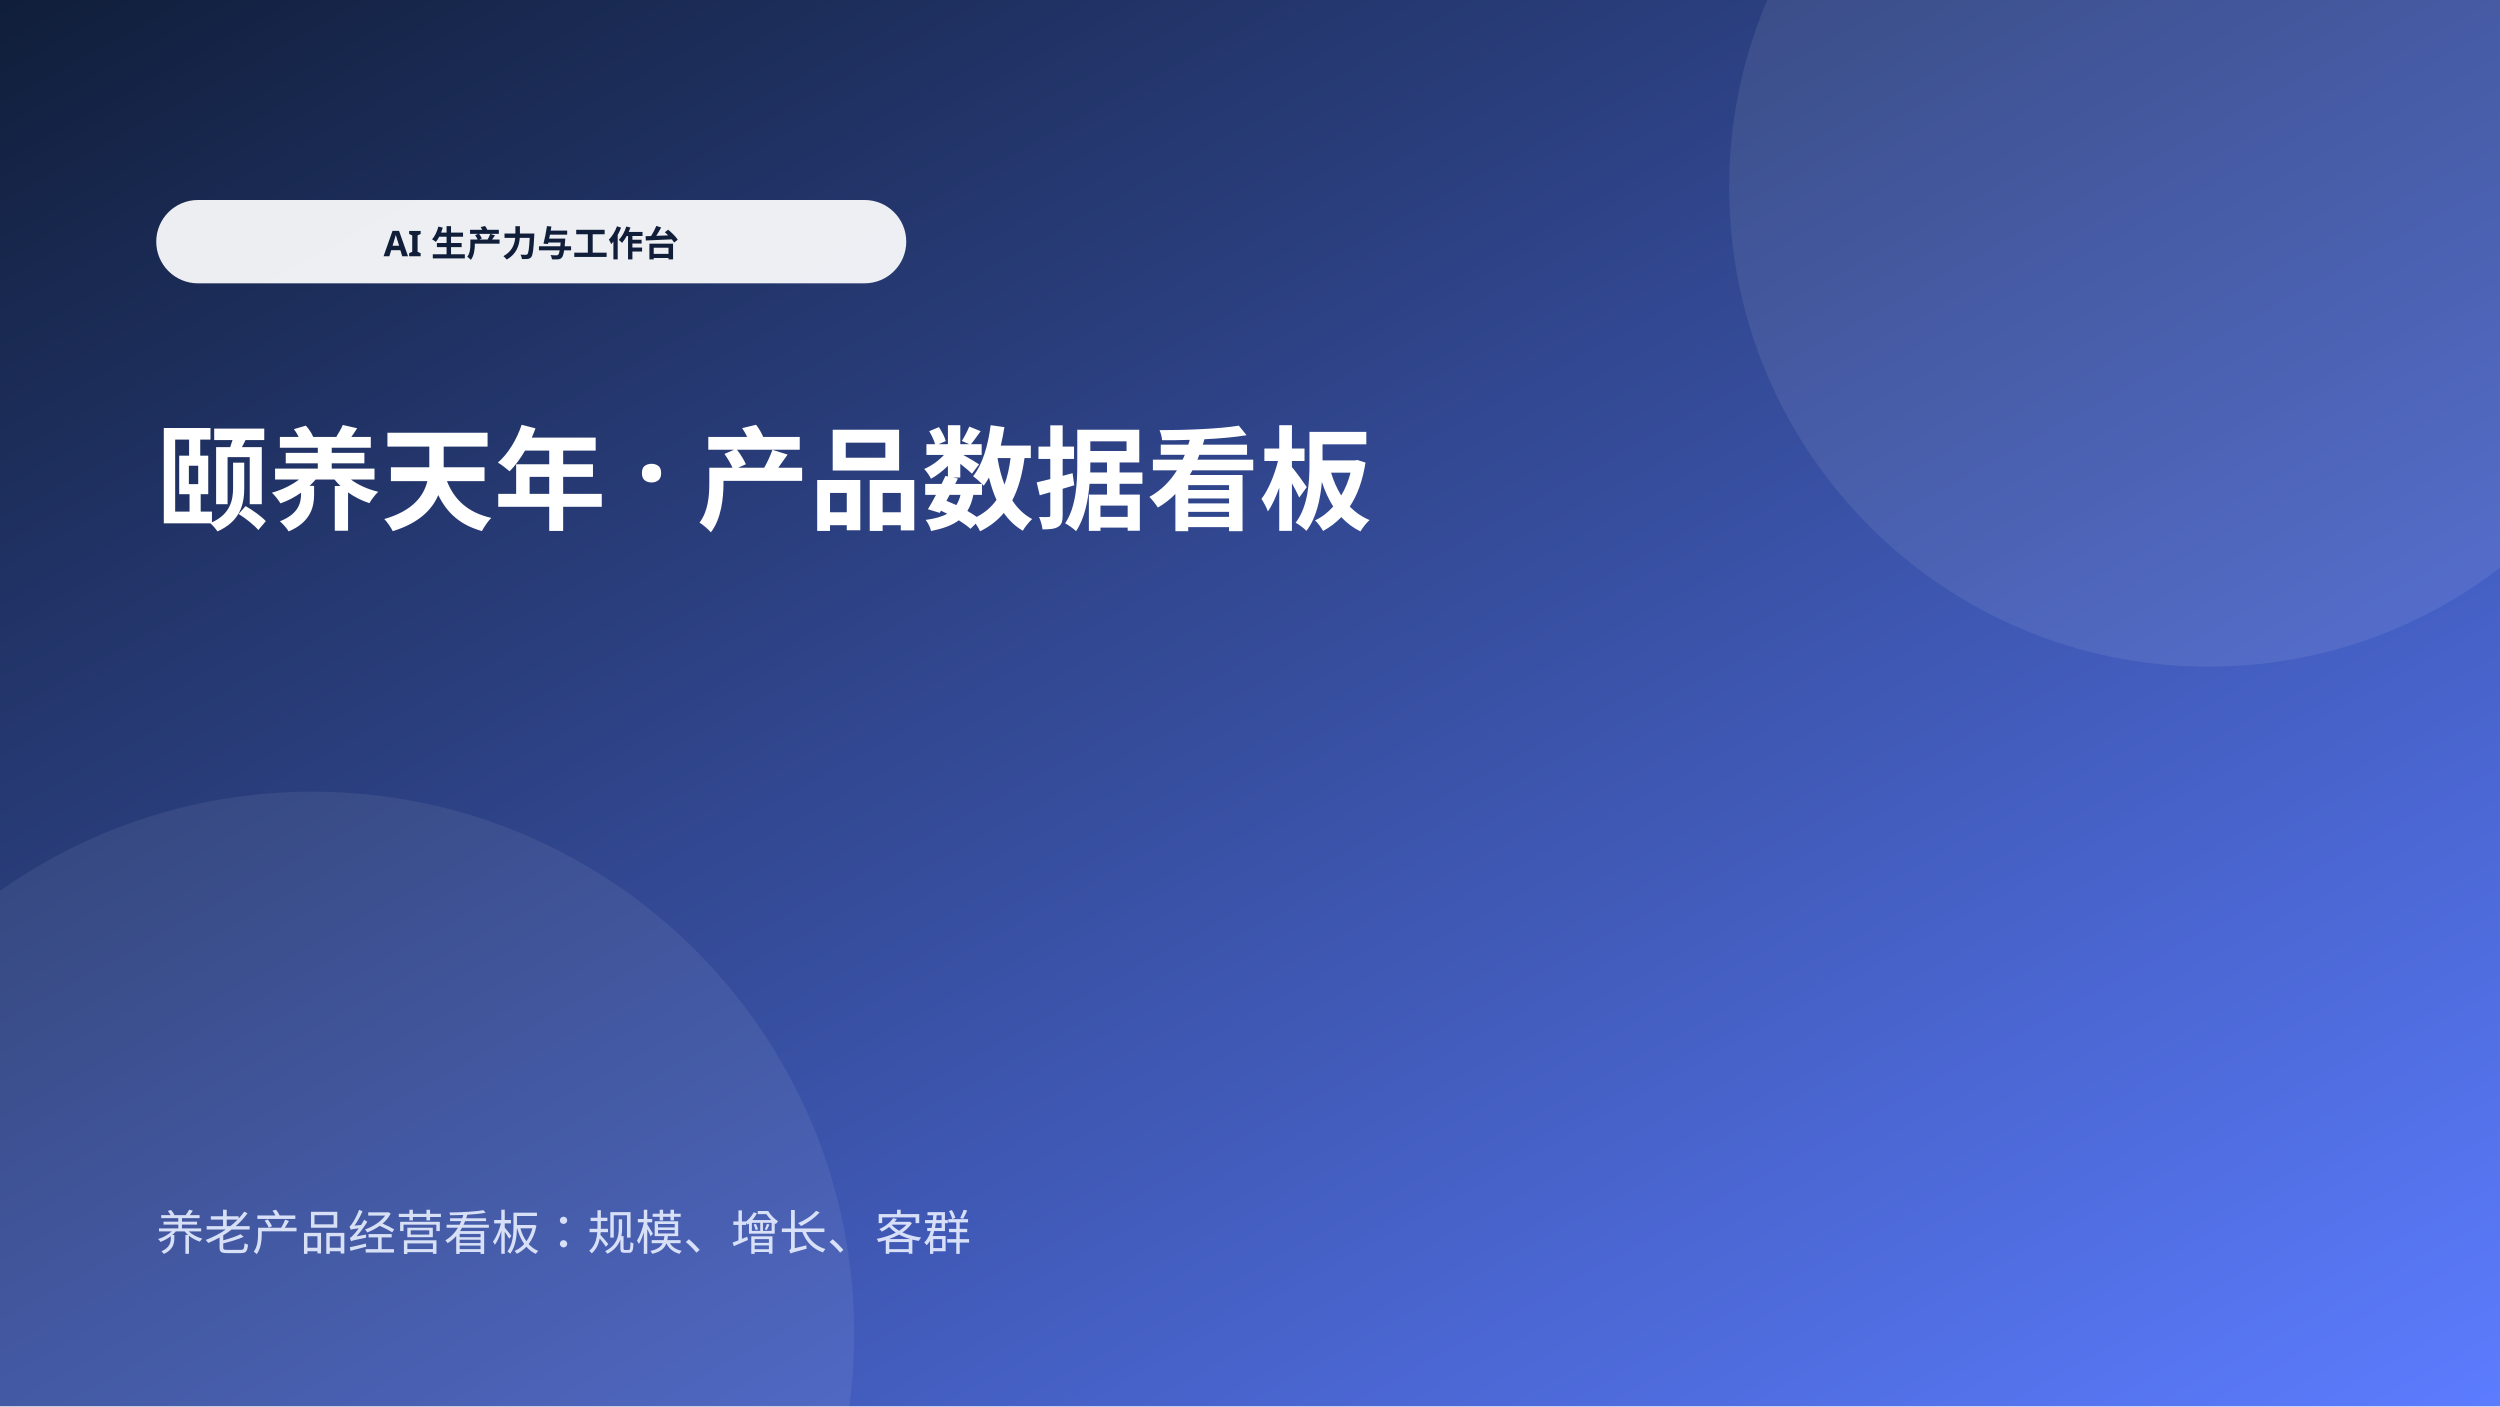
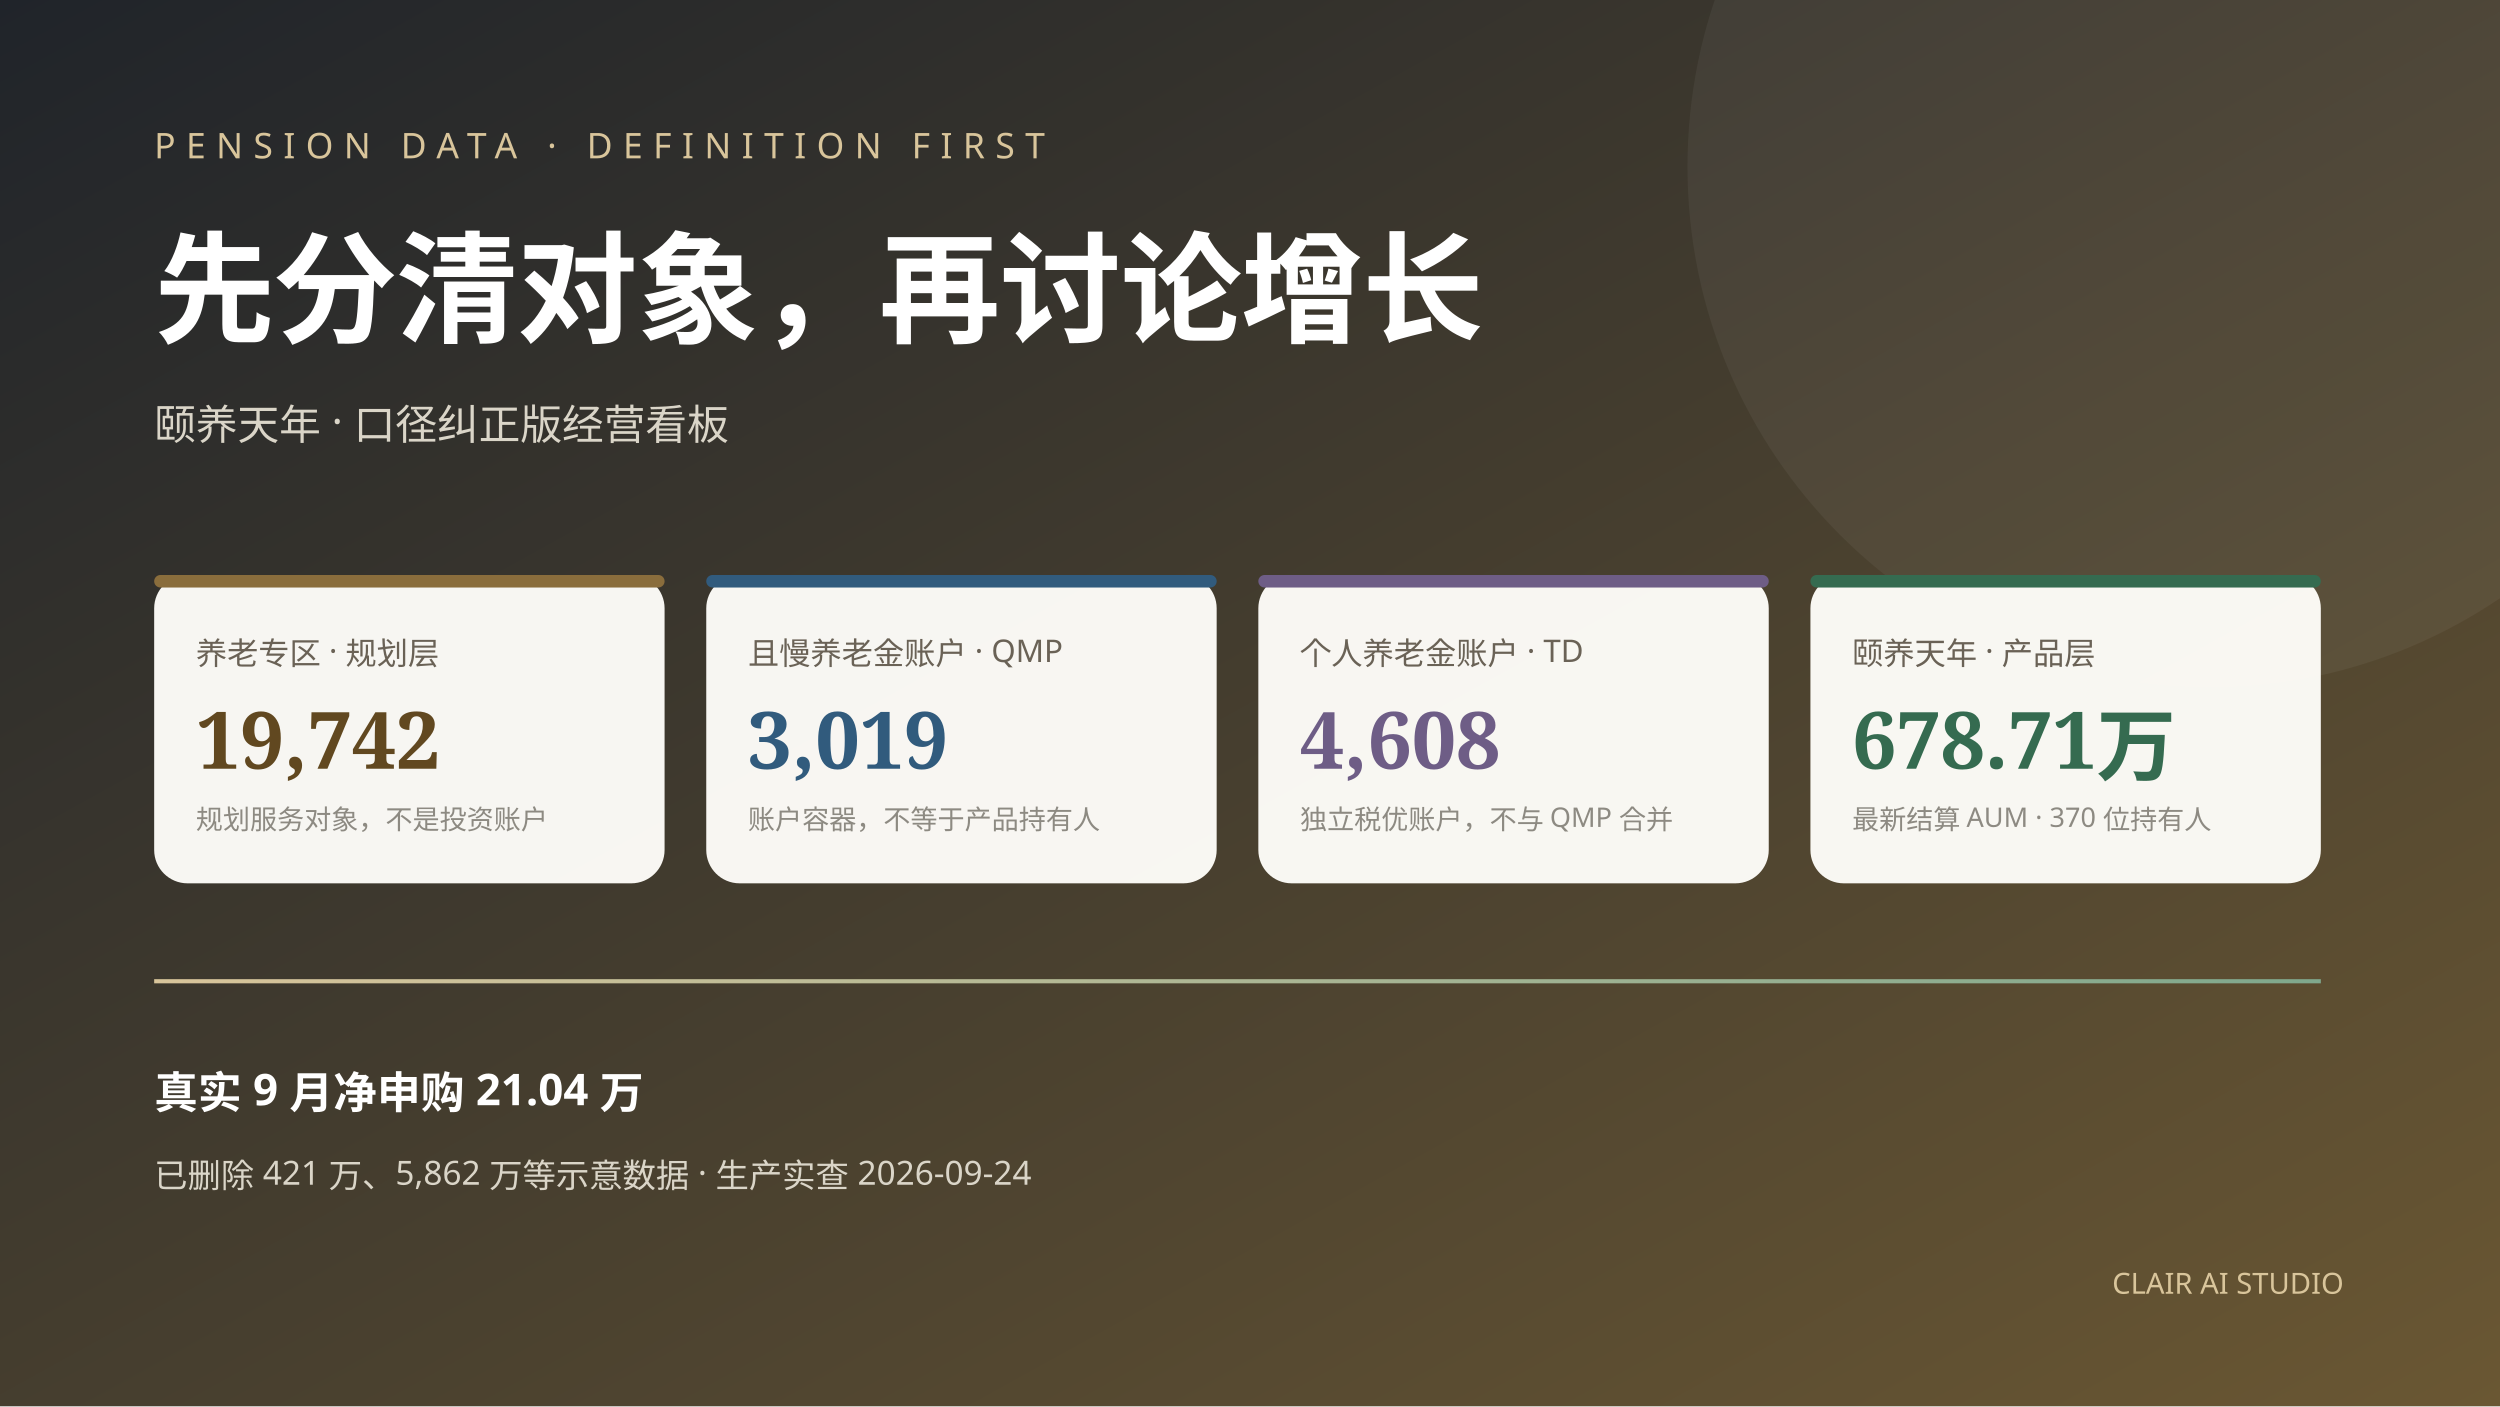
- <svg xmlns="http://www.w3.org/2000/svg" width="1200" height="675" viewBox="0 0 1200 675" role="img">
+ <svg xmlns="http://www.w3.org/2000/svg" width="1200" height="675" viewBox="0 0 1200 675" role="img" aria-labelledby="title desc">
  <defs>
    <linearGradient id="bg" x1="0" y1="0" x2="1" y2="1">
-       <stop stop-color="#101E3A" />
-       <stop offset="1" stop-color="#5C7CFF" />
+       <stop stop-color="#20242A" />
+       <stop offset="1" stop-color="#6A5733" />
+     </linearGradient>
+     <linearGradient id="accent" x1="0" y1="0" x2="1" y2="0">
+       <stop stop-color="#D9C59B" />
+       <stop offset="1" stop-color="#7FA88D" />
    </linearGradient>
  </defs>
  <rect width="1200" height="675" fill="url(#bg)" />
-   <circle cx="1060" cy="90" r="230" fill="#fff" opacity=".08" />
-   <circle cx="150" cy="640" r="260" fill="#fff" opacity=".07" />
-   <g transform="translate(75 96)">
-     <rect width="360" height="40" rx="20" fill="#fff" opacity=".92" />
-     <text x="180" y="27" text-anchor="middle" font-family="PingFang SC,Microsoft YaHei,sans-serif" font-size="17" font-weight="700" fill="#101E3A">AI 生产力与工作台</text>
+   <circle cx="1060" cy="80" r="250" fill="#fff" opacity=".05" />
+   <text x="74" y="76" fill="#D9C59B" font-family="PingFang SC,Microsoft YaHei,sans-serif" font-size="17" letter-spacing="5">PENSION DATA · DEFINITION FIRST</text>
+   <text x="74" y="160" fill="#fff" font-family="Songti SC,STSong,serif" font-size="58" font-weight="700">先分清对象，再讨论增长</text>
+   <text x="74" y="211" fill="#DAD5C8" font-family="PingFang SC,Microsoft YaHei,sans-serif" font-size="20">颐养天年 · 口径纠正版经营看板</text>
+   <g transform="translate(74 276)" font-family="PingFang SC,Microsoft YaHei,sans-serif">
+     <g>
+       <rect width="245" height="148" rx="16" fill="#FFFEFA" opacity=".96" />
+       <rect width="245" height="6" rx="3" fill="#8A6D3C" />
+       <text x="20" y="43" fill="#6A6256" font-size="15">养老专区 · 规划层</text>
+       <text x="20" y="93" fill="#614820" font-family="Georgia,serif" font-size="38" font-weight="700">19,742</text>
+       <text x="20" y="122" fill="#8D8A82" font-size="13">规划服务对象，不是投资账户</text>
+     </g>
+     <g transform="translate(265)">
+       <rect width="245" height="148" rx="16" fill="#FFFEFA" opacity=".96" />
+       <rect width="245" height="6" rx="3" fill="#315B7D" />
+       <text x="20" y="43" fill="#6A6256" font-size="15">且慢养老金账户 · QMP</text>
+       <text x="20" y="93" fill="#315B7D" font-family="Georgia,serif" font-size="38" font-weight="700">3,019</text>
+       <text x="20" y="122" fill="#8D8A82" font-size="13">账户容器，不等于产品持有人</text>
+     </g>
+     <g transform="translate(530)">
+       <rect width="245" height="148" rx="16" fill="#FFFEFA" opacity=".96" />
+       <rect width="245" height="6" rx="3" fill="#6E5D86" />
+       <text x="20" y="43" fill="#6A6256" font-size="15">个人养老金账户 · TD</text>
+       <text x="20" y="93" fill="#6E5D86" font-family="Georgia,serif" font-size="38" font-weight="700">4,608</text>
+       <text x="20" y="122" fill="#8D8A82" font-size="13">独立税优账户，不与 QMP 合并</text>
+     </g>
+     <g transform="translate(795)">
+       <rect width="245" height="148" rx="16" fill="#FFFEFA" opacity=".96" />
+       <rect width="245" height="6" rx="3" fill="#356B50" />
+       <text x="20" y="43" fill="#6A6256" font-size="15">颐养天年 · 产品层</text>
+       <text x="20" y="93" fill="#356B50" font-family="Georgia,serif" font-size="38" font-weight="700">678.71万</text>
+       <text x="20" y="122" fill="#8D8A82" font-size="13">最新结算 AUM · 370 位持有人</text>
+     </g>
  </g>
-   <text x="75" y="250" font-family="PingFang SC,Microsoft YaHei,sans-serif" font-size="54" font-weight="800" fill="#fff">颐养天年 · 产品数据看板</text>
-   <text x="75" y="600" font-family="PingFang SC,Microsoft YaHei,sans-serif" font-size="23" fill="#E8EEFF" opacity=".9">养老产品经营看板：规模、增长、客群</text>
+   <rect x="74" y="470" width="1040" height="2" fill="url(#accent)" />
+   <text x="74" y="532" fill="#fff" font-family="PingFang SC,Microsoft YaHei,sans-serif" font-size="21" font-weight="700">真实 9 月净申购 21.04 万</text>
+   <text x="74" y="570" fill="#DAD5C8" font-family="PingFang SC,Microsoft YaHei,sans-serif" font-size="16">已删除 421 万、5,862 万等示意数据 · 生产实查 2026-09-24</text>
+   <text x="1125" y="621" text-anchor="end" fill="#D9C59B" font-family="PingFang SC,Microsoft YaHei,sans-serif" font-size="14">CLAIR AI STUDIO</text>
</svg>
